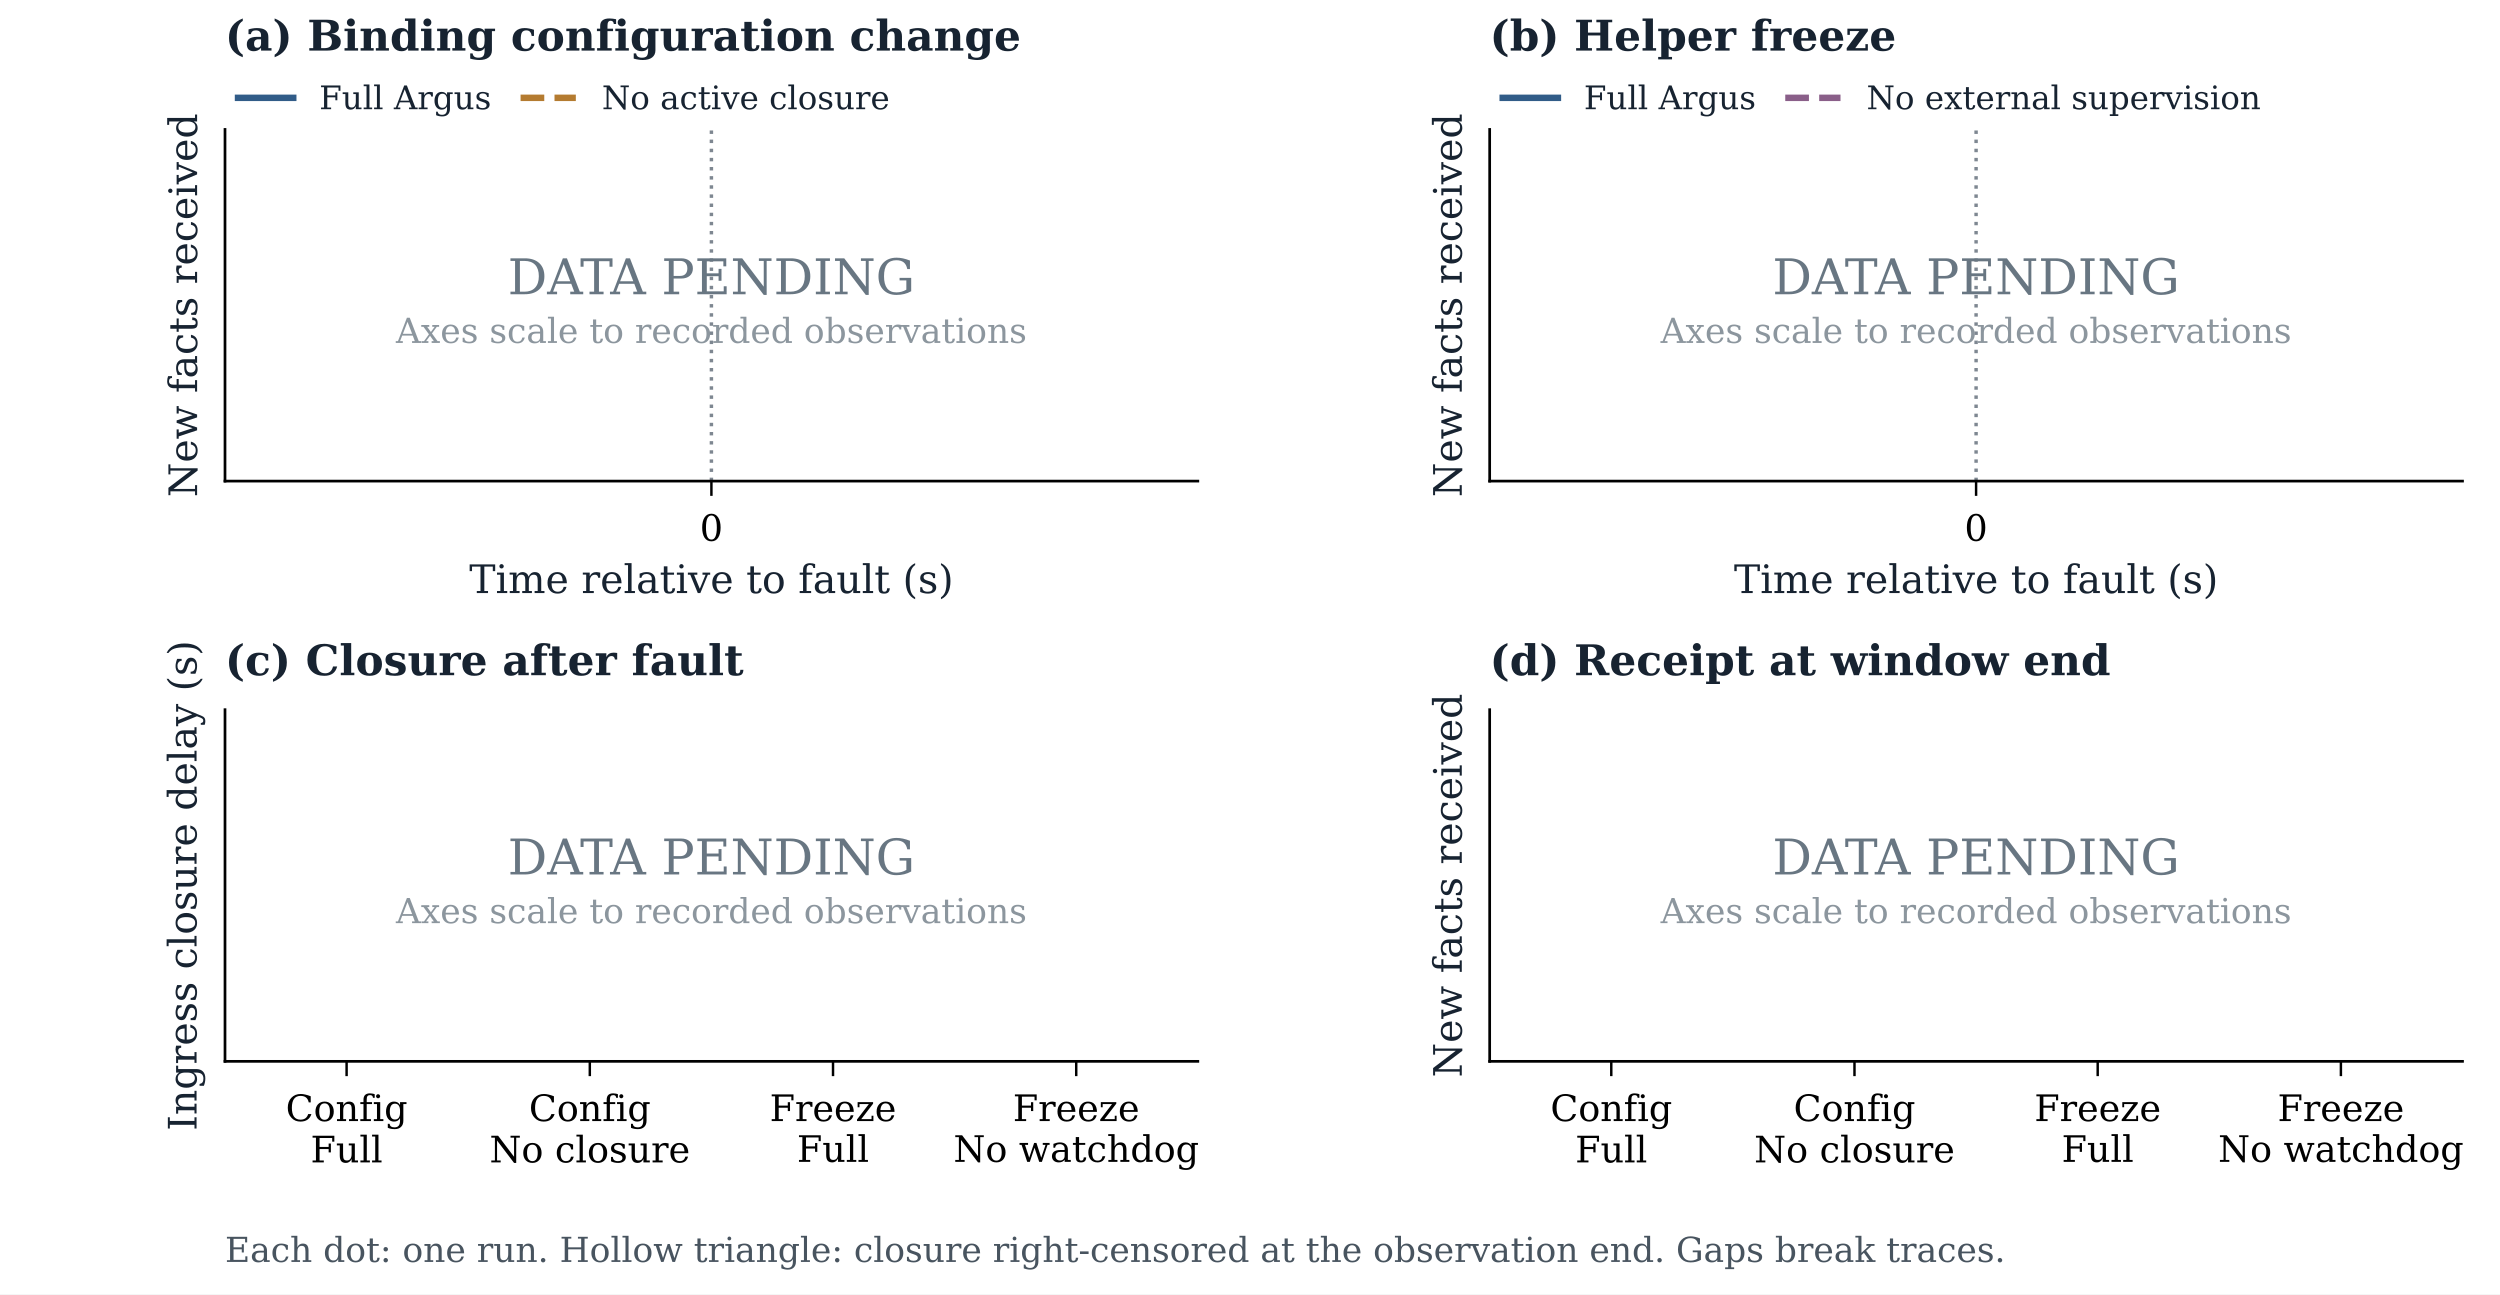
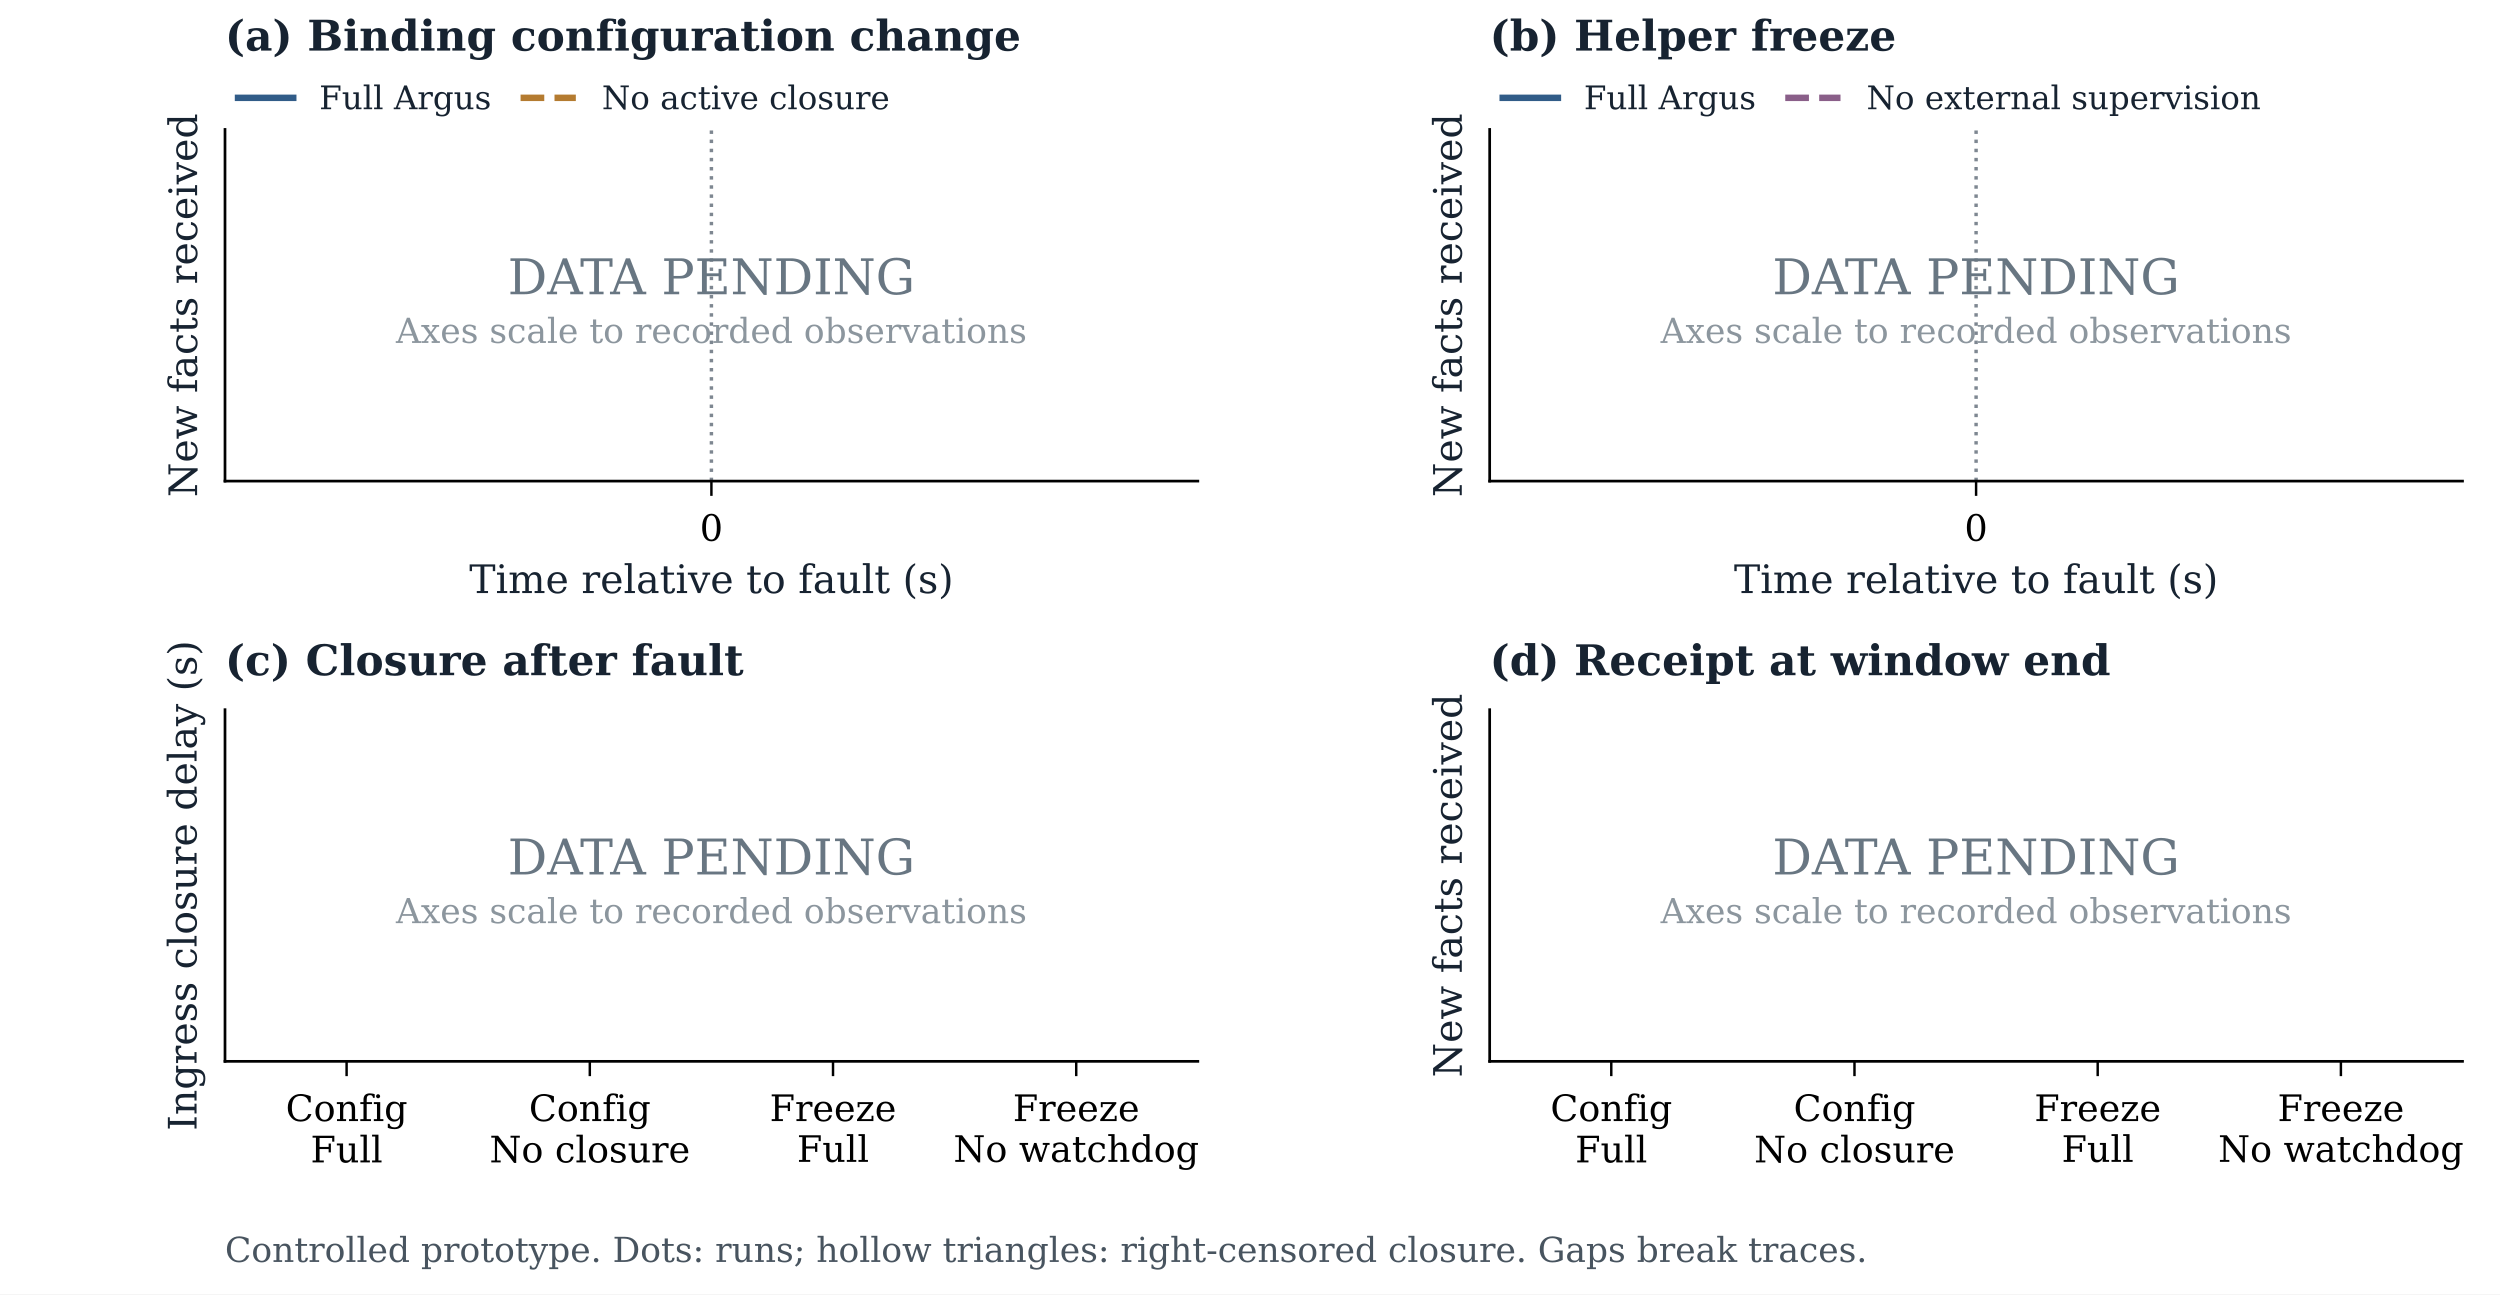
<svg xmlns="http://www.w3.org/2000/svg" xmlns:xlink="http://www.w3.org/1999/xlink" width="507.6pt" height="262.8pt" viewBox="0 0 507.6 262.8" version="1.1">
  <defs>
    <style type="text/css">*{stroke-linejoin: round; stroke-linecap: butt}</style>
  </defs>
  <g id="figure_1">
    <g id="patch_1">
      <path d="M 0 262.8 L 507.6 262.8 L 507.6 0 L 0 0 z " style="fill: #ffffff" />
    </g>
    <g id="axes_1">
      <g id="patch_2">
        <path d="M 45.684 97.682 L 243.207 97.682 L 243.207 26.28 L 45.684 26.28 z " style="fill: #ffffff" />
      </g>
      <g id="matplotlib.axis_1">
        <g id="xtick_1">
          <g id="line2d_1">
            <defs>
-               <path id="mdf99cee5ce" d="M 0 0 L 0 3 " style="stroke: #000000; stroke-width: 0.5" />
+               <path id="m650df516a7" d="M 0 0 L 0 3 " style="stroke: #000000; stroke-width: 0.5" />
            </defs>
            <g>
-               <use xlink:href="#mdf99cee5ce" x="144.445" y="97.682" style="stroke: #000000; stroke-width: 0.5" />
+               <use xlink:href="#m650df516a7" x="144.445" y="97.682" style="stroke: #000000; stroke-width: 0.5" />
            </g>
          </g>
          <g id="text_1">
            <text style="font: 7.4px 'DejaVu Serif'; text-anchor: middle" x="144.445" y="109.805" transform="rotate(-0 144.4453 109.8051)">0</text>
          </g>
        </g>
        <g id="text_2">
          <text style="fill: #172331; font: 8px 'DejaVu Serif'; text-anchor: middle" x="144.445" y="120.423" transform="rotate(-0 144.4453 120.4228)">Time relative to fault (s)</text>
        </g>
      </g>
      <g id="matplotlib.axis_2">
        <g id="text_3">
          <text style="fill: #172331; font: 8px 'DejaVu Serif'; text-anchor: middle" x="40.02" y="61.981" transform="rotate(-90 40.02025 61.98113)">New facts received</text>
        </g>
      </g>
      <g id="line2d_2">
-         <path d="M 144.445 97.682 L 144.445 26.28 " clip-path="url(#pd14b2f2c0f)" style="fill: none; stroke-dasharray: 0.7,1.155; stroke-dashoffset: 0; stroke: #7e8791; stroke-width: 0.7" />
+         <path d="M 144.445 97.682 L 144.445 26.28 " clip-path="url(#p74662c2728)" style="fill: none; stroke-dasharray: 0.7,1.155; stroke-dashoffset: 0; stroke: #7e8791; stroke-width: 0.7" />
      </g>
      <g id="patch_3">
        <path d="M 45.684 97.682 L 45.684 26.28 " style="fill: none; stroke: #000000; stroke-width: 0.55; stroke-linejoin: miter; stroke-linecap: square" />
      </g>
      <g id="patch_4">
        <path d="M 45.684 97.682 L 243.207 97.682 " style="fill: none; stroke: #000000; stroke-width: 0.55; stroke-linejoin: miter; stroke-linecap: square" />
      </g>
      <g id="text_4">
        <text style="fill: #687682; font: 10px 'DejaVu Serif'; text-anchor: middle" x="144.445" y="59.742" transform="rotate(-0 144.4453 59.74235)">DATA PENDING</text>
      </g>
      <g id="text_5">
        <text style="fill: #8c969e; font: 7px 'DejaVu Serif'; text-anchor: middle" x="144.445" y="69.625" transform="rotate(-0 144.4453 69.62488)">Axes scale to recorded observations</text>
      </g>
      <g id="text_6">
        <text style="fill: #172331; font: 700 8.6px 'DejaVu Serif'; text-anchor: start" x="45.684" y="10.28" transform="rotate(-0 45.684 10.28)">(a) Binding configuration change</text>
      </g>
      <g id="legend_1">
        <g id="line2d_3">
          <path d="M 48.324 19.864 L 53.934 19.864 L 59.544 19.864 " style="fill: none; stroke: #315c88; stroke-width: 1.3; stroke-linecap: square" />
        </g>
        <g id="text_7">
          <text style="fill: #172331; font: 6.6px 'DejaVu Serif'; text-anchor: start" x="64.824" y="22.174" transform="rotate(-0 64.824 22.17356)">Full Argus</text>
        </g>
        <g id="line2d_4">
          <path d="M 105.698 19.864 L 111.308 19.864 L 116.918 19.864 " style="fill: none; stroke-dasharray: 4.81,2.08; stroke-dashoffset: 0; stroke: #b47b30; stroke-width: 1.3" />
        </g>
        <g id="text_8">
          <text style="fill: #172331; font: 6.6px 'DejaVu Serif'; text-anchor: start" x="122.198" y="22.174" transform="rotate(-0 122.1976 22.17356)">No active closure</text>
        </g>
      </g>
    </g>
    <g id="axes_2">
      <g id="patch_5">
        <path d="M 302.463 97.682 L 499.986 97.682 L 499.986 26.28 L 302.463 26.28 z " style="fill: #ffffff" />
      </g>
      <g id="matplotlib.axis_3">
        <g id="xtick_2">
          <g id="line2d_5">
            <g>
-               <use xlink:href="#mdf99cee5ce" x="401.225" y="97.682" style="stroke: #000000; stroke-width: 0.5" />
+               <use xlink:href="#m650df516a7" x="401.225" y="97.682" style="stroke: #000000; stroke-width: 0.5" />
            </g>
          </g>
          <g id="text_9">
            <text style="font: 7.4px 'DejaVu Serif'; text-anchor: middle" x="401.225" y="109.805" transform="rotate(-0 401.2247 109.8051)">0</text>
          </g>
        </g>
        <g id="text_10">
          <text style="fill: #172331; font: 8px 'DejaVu Serif'; text-anchor: middle" x="401.225" y="120.423" transform="rotate(-0 401.2247 120.4228)">Time relative to fault (s)</text>
        </g>
      </g>
      <g id="matplotlib.axis_4">
        <g id="text_11">
          <text style="fill: #172331; font: 8px 'DejaVu Serif'; text-anchor: middle" x="296.8" y="61.981" transform="rotate(-90 296.7996 61.98113)">New facts received</text>
        </g>
      </g>
      <g id="line2d_6">
-         <path d="M 401.225 97.682 L 401.225 26.28 " clip-path="url(#pa717dfb604)" style="fill: none; stroke-dasharray: 0.7,1.155; stroke-dashoffset: 0; stroke: #7e8791; stroke-width: 0.7" />
+         <path d="M 401.225 97.682 L 401.225 26.28 " clip-path="url(#p0da3722ae0)" style="fill: none; stroke-dasharray: 0.7,1.155; stroke-dashoffset: 0; stroke: #7e8791; stroke-width: 0.7" />
      </g>
      <g id="patch_6">
        <path d="M 302.463 97.682 L 302.463 26.28 " style="fill: none; stroke: #000000; stroke-width: 0.55; stroke-linejoin: miter; stroke-linecap: square" />
      </g>
      <g id="patch_7">
        <path d="M 302.463 97.682 L 499.986 97.682 " style="fill: none; stroke: #000000; stroke-width: 0.55; stroke-linejoin: miter; stroke-linecap: square" />
      </g>
      <g id="text_12">
        <text style="fill: #687682; font: 10px 'DejaVu Serif'; text-anchor: middle" x="401.225" y="59.742" transform="rotate(-0 401.2247 59.74235)">DATA PENDING</text>
      </g>
      <g id="text_13">
        <text style="fill: #8c969e; font: 7px 'DejaVu Serif'; text-anchor: middle" x="401.225" y="69.625" transform="rotate(-0 401.2247 69.62488)">Axes scale to recorded observations</text>
      </g>
      <g id="text_14">
        <text style="fill: #172331; font: 700 8.6px 'DejaVu Serif'; text-anchor: start" x="302.463" y="10.28" transform="rotate(-0 302.4634 10.28)">(b) Helper freeze</text>
      </g>
      <g id="legend_2">
        <g id="line2d_7">
          <path d="M 305.103 19.864 L 310.713 19.864 L 316.323 19.864 " style="fill: none; stroke: #315c88; stroke-width: 1.3; stroke-linecap: square" />
        </g>
        <g id="text_15">
          <text style="fill: #172331; font: 6.6px 'DejaVu Serif'; text-anchor: start" x="321.603" y="22.174" transform="rotate(-0 321.6034 22.17356)">Full Argus</text>
        </g>
        <g id="line2d_8">
          <path d="M 362.477 19.864 L 368.087 19.864 L 373.697 19.864 " style="fill: none; stroke-dasharray: 4.81,2.08; stroke-dashoffset: 0; stroke: #8a5f89; stroke-width: 1.3" />
        </g>
        <g id="text_16">
          <text style="fill: #172331; font: 6.6px 'DejaVu Serif'; text-anchor: start" x="378.977" y="22.174" transform="rotate(-0 378.977 22.17356)">No external supervision</text>
        </g>
      </g>
    </g>
    <g id="axes_3">
      <g id="patch_8">
        <path d="M 45.684 215.496 L 243.207 215.496 L 243.207 144.094 L 45.684 144.094 z " style="fill: #ffffff" />
      </g>
      <g id="matplotlib.axis_5">
        <g id="xtick_3">
          <g id="line2d_9">
            <g>
-               <use xlink:href="#mdf99cee5ce" x="70.374" y="215.496" style="stroke: #000000; stroke-width: 0.5" />
+               <use xlink:href="#m650df516a7" x="70.374" y="215.496" style="stroke: #000000; stroke-width: 0.5" />
            </g>
          </g>
          <g id="text_17">
            <text style="font: 7.4px 'DejaVu Serif'" transform="translate(58.01112 227.6188)">Config</text>
            <text style="font: 7.4px 'DejaVu Serif'" transform="translate(63.057 236.0104)">Full</text>
          </g>
        </g>
        <g id="xtick_4">
          <g id="line2d_10">
            <g>
-               <use xlink:href="#mdf99cee5ce" x="119.755" y="215.496" style="stroke: #000000; stroke-width: 0.5" />
+               <use xlink:href="#m650df516a7" x="119.755" y="215.496" style="stroke: #000000; stroke-width: 0.5" />
            </g>
          </g>
          <g id="text_18">
            <text style="font: 7.4px 'DejaVu Serif'" transform="translate(107.3918 227.6188)">Config</text>
            <text style="font: 7.4px 'DejaVu Serif'" transform="translate(99.3911 236.0104)">No closure</text>
          </g>
        </g>
        <g id="xtick_5">
          <g id="line2d_11">
            <g>
-               <use xlink:href="#mdf99cee5ce" x="169.136" y="215.496" style="stroke: #000000; stroke-width: 0.5" />
+               <use xlink:href="#m650df516a7" x="169.136" y="215.496" style="stroke: #000000; stroke-width: 0.5" />
            </g>
          </g>
          <g id="text_19">
            <text style="font: 7.4px 'DejaVu Serif'" transform="translate(156.2804 227.6188)">Freeze</text>
            <text style="font: 7.4px 'DejaVu Serif'" transform="translate(161.8183 235.9052)">Full</text>
          </g>
        </g>
        <g id="xtick_6">
          <g id="line2d_12">
            <g>
-               <use xlink:href="#mdf99cee5ce" x="218.516" y="215.496" style="stroke: #000000; stroke-width: 0.5" />
+               <use xlink:href="#m650df516a7" x="218.516" y="215.496" style="stroke: #000000; stroke-width: 0.5" />
            </g>
          </g>
          <g id="text_20">
            <text style="font: 7.4px 'DejaVu Serif'" transform="translate(205.6611 227.6188)">Freeze</text>
            <text style="font: 7.4px 'DejaVu Serif'" transform="translate(193.5956 235.9052)">No watchdog</text>
          </g>
        </g>
      </g>
      <g id="matplotlib.axis_6">
        <g id="text_21">
          <text style="fill: #172331; font: 8px 'DejaVu Serif'; text-anchor: middle" x="39.907" y="179.795" transform="rotate(-90 39.9065 179.7949)">Ingress closure delay (s)</text>
        </g>
      </g>
      <g id="patch_9">
        <path d="M 45.684 215.496 L 45.684 144.094 " style="fill: none; stroke: #000000; stroke-width: 0.55; stroke-linejoin: miter; stroke-linecap: square" />
      </g>
      <g id="patch_10">
        <path d="M 45.684 215.496 L 243.207 215.496 " style="fill: none; stroke: #000000; stroke-width: 0.55; stroke-linejoin: miter; stroke-linecap: square" />
      </g>
      <g id="text_22">
        <text style="fill: #687682; font: 10px 'DejaVu Serif'; text-anchor: middle" x="144.445" y="177.556" transform="rotate(-0 144.4453 177.5561)">DATA PENDING</text>
      </g>
      <g id="text_23">
        <text style="fill: #8c969e; font: 7px 'DejaVu Serif'; text-anchor: middle" x="144.445" y="187.439" transform="rotate(-0 144.4453 187.4386)">Axes scale to recorded observations</text>
      </g>
      <g id="text_24">
        <text style="fill: #172331; font: 700 8.6px 'DejaVu Serif'; text-anchor: start" x="45.684" y="137.094" transform="rotate(-0 45.684 137.0937)">(c) Closure after fault</text>
      </g>
    </g>
    <g id="axes_4">
      <g id="patch_11">
        <path d="M 302.463 215.496 L 499.986 215.496 L 499.986 144.094 L 302.463 144.094 z " style="fill: #ffffff" />
      </g>
      <g id="matplotlib.axis_7">
        <g id="xtick_7">
          <g id="line2d_13">
            <g>
-               <use xlink:href="#mdf99cee5ce" x="327.154" y="215.496" style="stroke: #000000; stroke-width: 0.5" />
+               <use xlink:href="#m650df516a7" x="327.154" y="215.496" style="stroke: #000000; stroke-width: 0.5" />
            </g>
          </g>
          <g id="text_25">
            <text style="font: 7.4px 'DejaVu Serif'" transform="translate(314.7905 227.6188)">Config</text>
            <text style="font: 7.4px 'DejaVu Serif'" transform="translate(319.8364 236.0104)">Full</text>
          </g>
        </g>
        <g id="xtick_8">
          <g id="line2d_14">
            <g>
-               <use xlink:href="#mdf99cee5ce" x="376.534" y="215.496" style="stroke: #000000; stroke-width: 0.5" />
+               <use xlink:href="#m650df516a7" x="376.534" y="215.496" style="stroke: #000000; stroke-width: 0.5" />
            </g>
          </g>
          <g id="text_26">
            <text style="font: 7.4px 'DejaVu Serif'" transform="translate(364.1712 227.6188)">Config</text>
            <text style="font: 7.4px 'DejaVu Serif'" transform="translate(356.1705 236.0104)">No closure</text>
          </g>
        </g>
        <g id="xtick_9">
          <g id="line2d_15">
            <g>
-               <use xlink:href="#mdf99cee5ce" x="425.915" y="215.496" style="stroke: #000000; stroke-width: 0.5" />
+               <use xlink:href="#m650df516a7" x="425.915" y="215.496" style="stroke: #000000; stroke-width: 0.5" />
            </g>
          </g>
          <g id="text_27">
            <text style="font: 7.4px 'DejaVu Serif'" transform="translate(413.0598 227.6188)">Freeze</text>
            <text style="font: 7.4px 'DejaVu Serif'" transform="translate(418.5977 235.9052)">Full</text>
          </g>
        </g>
        <g id="xtick_10">
          <g id="line2d_16">
            <g>
-               <use xlink:href="#mdf99cee5ce" x="475.296" y="215.496" style="stroke: #000000; stroke-width: 0.5" />
+               <use xlink:href="#m650df516a7" x="475.296" y="215.496" style="stroke: #000000; stroke-width: 0.5" />
            </g>
          </g>
          <g id="text_28">
            <text style="font: 7.4px 'DejaVu Serif'" transform="translate(462.4405 227.6188)">Freeze</text>
            <text style="font: 7.4px 'DejaVu Serif'" transform="translate(450.375 235.9052)">No watchdog</text>
          </g>
        </g>
      </g>
      <g id="matplotlib.axis_8">
        <g id="text_29">
          <text style="fill: #172331; font: 8px 'DejaVu Serif'; text-anchor: middle" x="296.8" y="179.795" transform="rotate(-90 296.7996 179.7949)">New facts received</text>
        </g>
      </g>
      <g id="patch_12">
        <path d="M 302.463 215.496 L 302.463 144.094 " style="fill: none; stroke: #000000; stroke-width: 0.55; stroke-linejoin: miter; stroke-linecap: square" />
      </g>
      <g id="patch_13">
        <path d="M 302.463 215.496 L 499.986 215.496 " style="fill: none; stroke: #000000; stroke-width: 0.55; stroke-linejoin: miter; stroke-linecap: square" />
      </g>
      <g id="text_30">
        <text style="fill: #687682; font: 10px 'DejaVu Serif'; text-anchor: middle" x="401.225" y="177.556" transform="rotate(-0 401.2247 177.5561)">DATA PENDING</text>
      </g>
      <g id="text_31">
        <text style="fill: #8c969e; font: 7px 'DejaVu Serif'; text-anchor: middle" x="401.225" y="187.439" transform="rotate(-0 401.2247 187.4386)">Axes scale to recorded observations</text>
      </g>
      <g id="text_32">
        <text style="fill: #172331; font: 700 8.6px 'DejaVu Serif'; text-anchor: start" x="302.463" y="137.094" transform="rotate(-0 302.4634 137.0937)">(d) Receipt at window end</text>
      </g>
    </g>
    <g id="text_33">
-       <text style="fill: #48545f; font: 7px 'DejaVu Serif'; text-anchor: start" x="45.684" y="256.23" transform="rotate(-0 45.684 256.23)">Each dot: one run. Hollow triangle: closure right-censored at the observation end. Gaps break traces.</text>
+       <text style="fill: #48545f; font: 7px 'DejaVu Serif'; text-anchor: start" x="45.684" y="256.23" transform="rotate(-0 45.684 256.23)">Controlled prototype. Dots: runs; hollow triangles: right-censored closure. Gaps break traces.</text>
    </g>
  </g>
  <defs>
-     <clipPath id="pd14b2f2c0f">
+     <clipPath id="p74662c2728">
      <rect x="45.684" y="26.28" width="197.523" height="71.402" />
    </clipPath>
-     <clipPath id="pa717dfb604">
+     <clipPath id="p0da3722ae0">
      <rect x="302.463" y="26.28" width="197.523" height="71.402" />
    </clipPath>
  </defs>
</svg>
